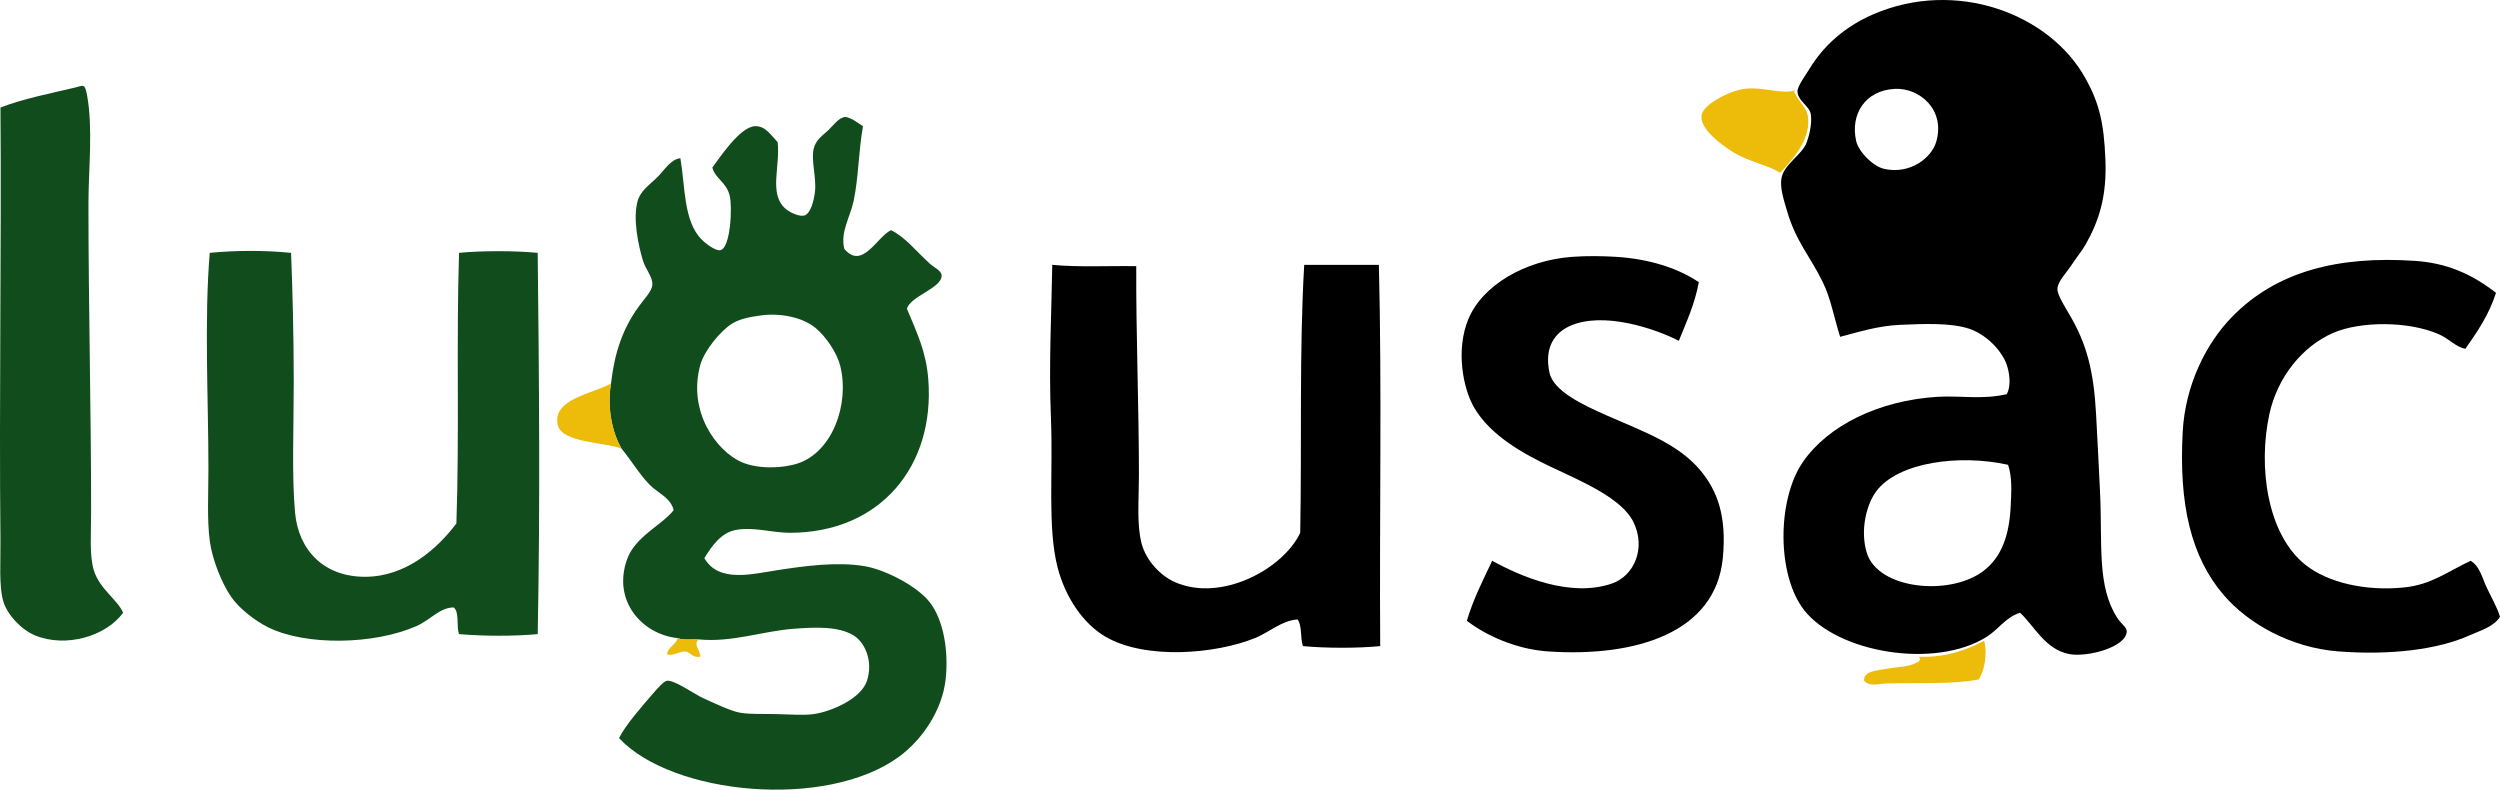
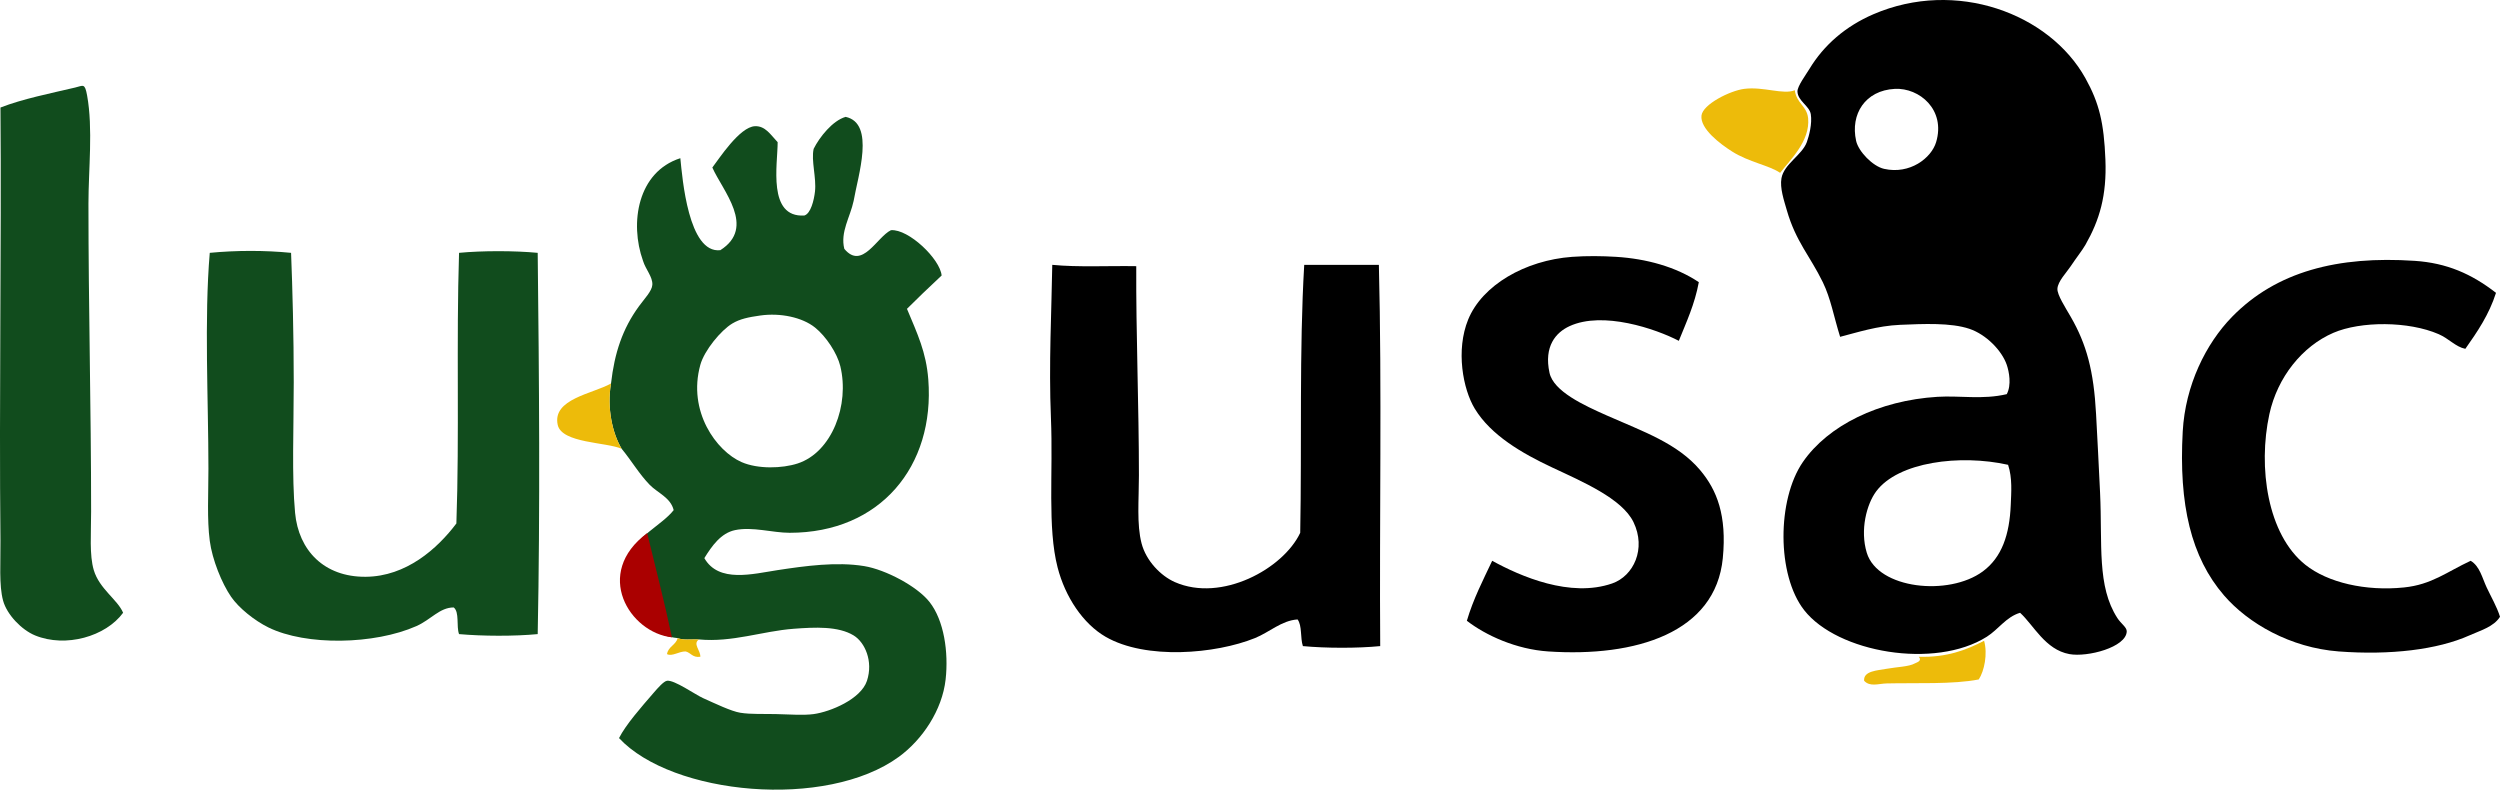
- <svg xmlns="http://www.w3.org/2000/svg" version="1.1" id="LugUSAC_Logo" width="1875.114" height="592.293" viewBox="0 0 1875.114 592.293" overflow="visible" enable-background="new 0 0 1875.114 592.293" xml:space="preserve">
-   <path fill-rule="evenodd" clip-rule="evenodd" d="M1515.159,459.61c-10.469,3.081-16.178,12.43-24.997,17.998  c-38.837,24.521-112.032,11.952-136.982-19.997c-20.601-26.379-20.323-82.843-1-110.986c18.918-27.553,57.097-46.268,100.987-48.994  c16.766-1.041,34.016,2.276,51.993-2c3.694-6.881,1.743-16.904,0-21.997c-3.627-10.596-15.319-22.711-27.996-26.997  c-13.929-4.709-34.597-3.733-51.993-3c-17.021,0.717-32.525,5.805-44.995,8.999c-4.893-15.688-6.985-28.632-12.998-40.995  c-9.518-19.569-20.228-30.396-26.997-53.993c-2.086-7.273-5.327-16.675-3.999-23.997c1.937-10.676,15.463-17.361,18.997-26.997  c1.689-4.603,4.127-13.918,3-20.997c-0.995-6.254-9.735-9.85-9.998-16.998c-0.146-3.927,6.261-12.474,8.998-16.998  c10.777-17.809,26.988-31.943,47.994-40.995c61.791-26.625,131.857-0.724,158.98,47.994c10.442,18.756,13.905,33.699,14.998,60.992  c1.08,26.989-4.385,45.392-14.998,63.992c-2.354,4.125-7.026,9.983-10.999,15.998c-3.154,4.776-9.75,11.394-9.999,16.998  c-0.199,4.506,5.947,13.978,9.999,20.998c11.917,20.645,17.271,40.691,18.998,72.991c0.939,17.565,2.048,38.551,2.999,58.992  c1.811,38.893-2.486,70.076,12.999,93.988c2.751,4.249,7.104,6.878,6.999,9.999c-0.4,11.864-29.448,19.478-42.995,16.997  C1533.972,487.278,1525.386,468.908,1515.159,459.61z M1392.175,105.655c1.773,7.982,12.461,19.075,20.997,20.997  c19.366,4.362,35.407-8.103,38.995-19.998c7.344-24.34-12.554-40.96-30.996-39.995  C1398.952,67.822,1387.729,85.648,1392.175,105.655z M1407.173,368.622c-7.045,9.514-12.228,28.845-6.999,45.994  c8.318,27.29,61.513,32.736,86.989,13.998c14.321-10.533,20.104-27.656,20.997-49.993c0.366-9.157,1.286-20.091-2-29.996  C1470.115,340.569,1423.608,346.428,1407.173,368.622z" />
-   <path fill-rule="evenodd" clip-rule="evenodd" fill="#114C1D" d="M92.337,459.61c-13.042,17.796-43.026,26.384-65.991,16.998  c-10.134-4.141-21.102-15.563-23.997-25.996c-3.229-11.636-1.833-29.088-2-44.995c-1.1-105.069,0.829-223.066,0-324.959  C16.875,74.197,37.93,70.009,56.342,65.66c6.168-1.457,7.262-3.555,8.999,5.999c4.515,24.835,1,55.476,1,80.99  c0,78.497,2,152.734,2,230.971c0,16.742-1.356,32.694,2,43.995C74.527,441.715,88.276,449.817,92.337,459.61z" />
-   <path fill-rule="evenodd" clip-rule="evenodd" fill="#114C1D" d="M524.283,479.608c-5.451-0.215-12.021,0.688-15.998-1  c-26.215-2.676-49.152-27.464-37.995-58.992c6.14-17.352,25.997-25.508,34.996-36.996c-2.247-9.415-12.11-12.934-17.998-18.997  c-7.982-8.221-13.591-18.04-20.997-26.997c-6.921-11.445-11.208-30.738-7.999-48.994c2.605-22.867,8.588-41.005,20.998-57.993  c4.171-5.711,9.696-11.319,9.999-15.998c0.383-5.921-5.055-11.583-6.999-17.998c-3.648-12.036-7.764-31.798-4-44.994  c2.236-7.841,9.162-12.162,14.998-17.998c5.217-5.217,9.638-13.071,16.998-13.999c3.689,20.789,2.234,47.229,15.998,60.993  c3.417,3.416,10.514,8.696,13.999,7.999c7.725-1.545,9.135-32.657,6.999-40.995c-2.642-10.315-10.688-12.374-12.999-20.998  c4.851-6.245,20.408-30.538,31.996-30.996c7.695-0.304,11.61,6.262,16.998,11.999c2.075,18.381-6.887,38.933,5.999,49.994  c3.406,2.924,10.472,6.017,13.999,5c4.83-1.393,7.271-11.492,7.999-17.998c1.159-10.358-2.977-23.219-1-31.996  c1.569-6.968,7.176-10.331,10.999-13.998c4.484-4.302,7.677-9.438,12.999-9.999c5.38,1.286,8.896,4.436,12.998,6.999  c-3.387,19.205-3.286,38.426-6.999,55.993c-2.589,12.252-10.162,23.386-6.999,35.996c13.353,16.128,24.398-8.88,34.996-13.999  c10.746,5.16,18.953,15.852,28.997,24.997c3.441,3.134,8.919,5.342,8.999,8.999c0.207,9.533-23.856,15.633-25.997,24.997  c7.873,18.855,14.416,32.453,15.998,52.994c5.015,65.101-36.08,114.985-103.987,114.985c-12.842,0-27.954-4.769-40.995-2  c-10.532,2.236-17.261,11.746-22.997,20.998c10.735,18.834,36.354,11.833,54.993,8.999c20.518-3.121,44.269-6.422,64.992-3  c15.912,2.627,39.745,15.153,48.994,26.997c10.805,13.835,14.271,37.521,11.998,57.992c-2.561,23.062-17.422,45.138-34.995,57.993  c-54.499,39.864-170.181,28.775-209.974-13.999c5.183-10.152,16.358-22.857,25.997-33.995c3.073-3.552,7.51-8.634,9.999-8.999  c5.435-0.798,21.225,10.415,26.997,12.998c9.15,4.095,21.182,9.904,27.997,10.999c8.049,1.292,18.165,0.754,26.997,1  c9.961,0.277,20.59,1.013,27.997,0c12.526-1.714,35.476-11.194,39.995-24.997c4.854-14.824-1.686-28.929-9.999-33.996  c-11.553-7.041-29.03-6.21-44.994-4.999C571.671,473.4,549.261,481.959,524.283,479.608z M549.28,242.637  c-8.483,5.046-20.984,20.142-23.997,30.997c-9.701,34.953,12.056,64.739,30.996,72.991c12.172,5.304,30.38,4.789,41.995,1  c25.798-8.417,39.067-44.021,31.996-72.991c-2.345-9.607-10.634-22.322-18.998-28.996c-9.653-7.704-26.04-11.103-40.995-8.999  C561.218,237.913,555.018,239.224,549.28,242.637z" />
-   <path fill-rule="evenodd" clip-rule="evenodd" fill="#114C1D" d="M218.321,189.644c1.066,27.127,2,61.763,2,96.988  c0,34.716-1.54,70.729,1,97.988c2.625,28.17,21.726,48.247,52.993,47.994c30.32-0.245,53.67-20.978,67.992-39.995  c2.332-65.992-0.13-136.78,2-202.975c17.37-1.661,41.623-1.661,58.993,0c1.076,94.132,1.875,191.994,0,285.964  c-17.586,1.687-41.387,1.564-58.993,0c-2.171-5.827,0.453-16.451-4-19.997c-10.503-0.021-17.095,9.173-27.997,13.998  c-31.431,13.912-82.658,14.924-110.986,1c-10.407-5.115-22.231-14.6-27.997-22.997c-6.979-10.165-14.143-27.852-15.998-41.995  c-2.106-16.053-1-35.285-1-53.993c0-51.452-3.214-112.111,1-161.979C177.338,187.743,198.388,187.686,218.321,189.644z" />
-   <path fill-rule="evenodd" clip-rule="evenodd" d="M1100.211,465.61c4.861-16.47,12.166-30.496,18.998-44.995  c21.288,11.714,58.612,27.909,89.988,16.998c16.117-5.604,25.671-26.015,15.998-45.994c-8.572-17.706-38.47-30.42-60.992-40.995  c-22.695-10.656-45.87-24.103-57.993-43.994c-8.98-14.735-14.416-43.987-4.999-66.992c10.532-25.731,42.679-44.424,77.99-46.994  c11.043-0.804,22.563-0.648,32.996,0c22.547,1.401,44.861,7.466,61.992,18.998c-3.071,16.594-9.349,29.98-14.998,43.995  c-17.162-8.947-56.943-22.562-81.99-10.999c-10.254,4.734-19.325,15.077-14.998,34.996c3.027,13.934,25.757,24.354,42.995,31.996  c27.178,12.049,52.974,20.82,69.991,40.995c12.66,15.009,20.092,34.023,16.998,65.992c-5.415,55.946-65.148,74.405-130.984,69.991  C1137.214,486.999,1114.515,476.642,1100.211,465.61z" />
-   <path fill-rule="evenodd" clip-rule="evenodd" d="M1853.117,420.615c6.843,4.08,8.64,12.834,11.998,19.998  c3.345,7.133,7.661,14.478,9.999,21.997c-4.763,7.576-14.547,10.211-22.997,13.998c-23.86,10.694-59.45,14.923-97.987,11.999  c-36.34-2.757-67.949-21.118-85.99-41.995c-24.74-28.629-34.032-68.16-30.996-122.984c1.914-34.551,17.269-65.783,36.996-85.989  c33.17-33.977,79.316-45.861,136.982-41.995c24.072,1.614,42.627,9.739,60.992,23.997c-5.232,16.432-14.053,29.274-22.997,41.995  c-7.304-1.477-12.272-7.633-19.997-10.999c-22.587-9.841-58.513-9.837-78.99-1c-23.23,10.025-41.955,33.202-47.994,60.993  c-8.659,39.854-1.492,90.28,26.997,112.985c16.776,13.371,45.154,19.952,73.99,16.998  C1823.904,438.484,1835.185,428.949,1853.117,420.615z" />
-   <path fill-rule="evenodd" clip-rule="evenodd" d="M978.227,198.643c18.664,0,37.328,0,55.993,0  c2.332,93.322,0.334,190.977,1,285.964c-17.068,1.69-40.915,1.62-57.993,0c-2.04-5.959-0.496-15.502-3.999-19.997  c-12,0.779-21.104,9.604-31.996,13.998c-29.516,11.906-81.776,16.464-111.986-1c-16.842-9.735-30.274-29.791-35.996-51.993  c-7.747-30.065-3.276-71.104-5-111.986c-1.696-40.256,0.5-81.477,1-114.985c19.435,1.896,42.017,0.644,62.992,1  c-0.247,49.775,2,105.072,2,156.98c0,18.287-1.768,36.636,2,50.993c3.415,13.012,14.328,24.304,24.997,28.996  c34.946,15.371,81.293-9.975,93.988-36.995C976.479,332.879,974.45,262.859,978.227,198.643z" />
-   <path fill-rule="evenodd" clip-rule="evenodd" fill="#EDBB0A" d="M458.292,287.632c-3.209,18.255,1.078,37.548,7.999,48.994  c-11.246-5.062-45.031-4.103-47.994-17.997C414.146,299.167,444.572,295.384,458.292,287.632z" />
-   <path fill-rule="evenodd" clip-rule="evenodd" fill="#EDBB0A" d="M508.285,478.608c3.978,1.688,10.547,0.785,15.998,1  c-4.949,3.246,1.25,8.259,1,12.998c-5.847,0.848-7.024-2.975-10.999-3.999c-5.103-0.103-10.167,4.035-13.998,1.999  C501.201,484.855,506.896,483.884,508.285,478.608z" />
-   <path fill-rule="evenodd" clip-rule="evenodd" fill="#EDBB0A" d="M1488.163,480.608c2.779,9.91,0.132,22.699-4,28.996  c-19.17,3.822-47.301,2.475-68.991,3c-6.361,0.153-12.569,2.781-16.998-2c-0.646-7.416,9.975-7.717,16.998-8.999  c7.641-1.396,16.566-1.51,20.997-3.999c1.363-0.766,5.775-1.758,3-5C1460.129,493.236,1474.784,487.56,1488.163,480.608z" />
-   <path fill-rule="evenodd" clip-rule="evenodd" fill="#EDBB0A" d="M1335.182,129.652c-8.067-5.594-23.27-7.952-35.995-15.998  c-9.156-5.79-24.156-17.158-22.997-26.997c0.993-8.436,21.409-18.622,31.996-19.997c14.522-1.887,29.401,4.61,37.995,1  c0.102,1.122-1.453,1.557,0,2c3.356,7.713,9.191,10.352,9.998,18.998C1357.782,105.83,1343.576,120.387,1335.182,129.652z" />
+ <svg xmlns="http://www.w3.org/2000/svg" version="1.3" id="LugUSAC_Logo" width="1875.114" height="592.293" viewBox="0 0 1875.114 592.293" overflow="visible" enable-background="new 0 0 1875.114 592.293" xml:space="preserve">
+   <path clip-rule="evenodd" d="M1515.159,459.61c-10.469,3.081-16.178,12.43-24.997,17.998  c-38.837,24.521-112.032,11.952-136.982-19.997c-20.601-26.379-20.323-82.843-1-110.986c18.918-27.553,57.097-46.268,100.987-48.994  c16.766-1.041,34.016,2.276,51.993-2c3.694-6.881,1.743-16.904,0-21.997c-3.627-10.596-15.319-22.711-27.996-26.997  c-13.929-4.709-34.597-3.733-51.993-3c-17.021,0.717-32.525,5.805-44.995,8.999c-4.893-15.688-6.985-28.632-12.998-40.995  c-9.518-19.569-20.228-30.396-26.997-53.993c-2.086-7.273-5.327-16.675-3.999-23.997c1.937-10.676,15.463-17.361,18.997-26.997  c1.689-4.603,4.127-13.918,3-20.997c-0.995-6.254-9.735-9.85-9.998-16.998c-0.146-3.927,6.261-12.474,8.998-16.998  c10.777-17.809,26.988-31.943,47.994-40.995c61.791-26.625,131.857-0.724,158.98,47.994c10.442,18.756,13.905,33.699,14.998,60.992  c1.08,26.989-4.385,45.392-14.998,63.992c-2.354,4.125-7.026,9.983-10.999,15.998c-3.154,4.776-9.75,11.394-9.999,16.998  c-0.199,4.506,5.947,13.978,9.999,20.998c11.917,20.645,17.271,40.691,18.998,72.991c0.939,17.565,2.048,38.551,2.999,58.992  c1.811,38.893-2.486,70.076,12.999,93.988c2.751,4.249,7.104,6.878,6.999,9.999c-0.4,11.864-29.448,19.478-42.995,16.997  C1533.972,487.278,1525.386,468.908,1515.159,459.61z M1392.175,105.655c1.773,7.982,12.461,19.075,20.997,20.997  c19.366,4.362,35.407-8.103,38.995-19.998c7.344-24.34-12.554-40.96-30.996-39.995  C1398.952,67.822,1387.729,85.648,1392.175,105.655z M1407.173,368.622c-7.045,9.514-12.228,28.845-6.999,45.994  c8.318,27.29,61.513,32.736,86.989,13.998c14.321-10.533,20.104-27.656,20.997-49.993c0.366-9.157,1.286-20.091-2-29.996  C1470.115,340.569,1423.608,346.428,1407.173,368.622z" id="path2454" fill-rule="evenodd" />
+   <path clip-rule="evenodd" d="M92.337,459.61c-13.042,17.796-43.026,26.384-65.991,16.998  c-10.134-4.141-21.102-15.563-23.997-25.996c-3.229-11.636-1.833-29.088-2-44.995c-1.1-105.069,0.829-223.066,0-324.959  C16.875,74.197,37.93,70.009,56.342,65.66c6.168-1.457,7.262-3.555,8.999,5.999c4.515,24.835,1,55.476,1,80.99  c0,78.497,2,152.734,2,230.971c0,16.742-1.356,32.694,2,43.995C74.527,441.715,88.276,449.817,92.337,459.61z" id="path2456" fill-rule="evenodd" fill="#114C1D" />
+   <path clip-rule="evenodd" d="M 524.283,479.608 C 518.832,479.393 512.262,480.296 508.285,478.608 C 482.07,475.932 459.133,451.144 470.29,419.616 C 476.43,402.264 496.287,394.108 505.286,382.62 C 503.039,373.205 493.176,369.686 487.288,363.623 C 479.306,355.402 473.697,345.583 466.291,336.626 C 459.37,325.181 455.083,305.888 458.292,287.632 C 460.897,264.765 466.88,246.627 479.29,229.639 C 483.461,223.928 488.986,218.32 489.289,213.641 C 489.672,207.72 484.234,202.058 482.29,195.643 C 472.096,167.215 478.275,128.908 510.286,118.652 C 511.799,133.502 516.307,190.396 540.283,187.644 C 567.3,170.481 541.941,143.025 534.283,125.651 C 539.134,119.406 554.691,95.113 566.279,94.655 C 573.974,94.351 577.889,100.917 583.277,106.654 C 583.288,123.138 575.483,163.341 603.275,161.648 C 608.105,160.255 610.546,150.156 611.274,143.65 C 612.433,133.292 608.297,120.431 610.274,111.654 C 614.552,102.99 624.455,90.446 634.272,87.657 C 656.658,92.492 643.46,131.945 640.271,150.649 C 637.682,162.901 630.109,174.035 633.272,186.645 C 646.625,202.773 657.67,177.765 668.268,172.646 C 681.582,171.67 705.108,194.273 706.264,206.642 C 692.63,219.369 690.925,221.21 680.267,231.639 C 688.14,250.494 694.683,264.092 696.265,284.633 C 701.28,349.734 660.185,399.618 592.278,399.618 C 579.436,399.618 564.324,394.849 551.283,397.618 C 540.751,399.854 534.022,409.364 528.286,418.616 C 539.021,437.45 564.64,430.449 583.279,427.615 C 603.797,424.494 627.548,421.193 648.271,424.615 C 664.183,427.242 688.016,439.768 697.265,451.612 C 708.07,465.447 711.536,489.133 709.263,509.604 C 706.702,532.666 691.841,554.742 674.268,567.597 C 619.769,607.461 504.087,596.372 464.294,553.598 C 469.477,543.446 480.652,530.741 490.291,519.603 C 493.364,516.051 497.801,510.969 500.29,510.604 C 505.725,509.806 521.515,521.019 527.287,523.602 C 536.437,527.697 548.469,533.506 555.284,534.601 C 563.333,535.893 573.449,535.355 582.281,535.601 C 592.242,535.878 602.871,536.614 610.278,535.601 C 622.804,533.887 645.754,524.407 650.273,510.604 C 655.127,495.78 648.587,481.675 640.274,476.608 C 628.721,469.567 611.244,470.398 595.28,471.609 C 571.671,473.4 549.261,481.959 524.283,479.608 z M 549.28,242.637 C 540.797,247.683 528.296,262.779 525.283,273.634 C 515.582,308.587 537.339,338.373 556.279,346.625 C 568.451,351.929 586.659,351.414 598.274,347.625 C 624.072,339.208 637.341,303.604 630.27,274.634 C 627.925,265.027 619.636,252.312 611.272,245.638 C 601.619,237.934 585.232,234.535 570.277,236.639 C 561.218,237.913 555.018,239.224 549.28,242.637 z" id="path2458" fill-rule="evenodd" fill="#114C1D" />
+   <path clip-rule="evenodd" d="M218.321,189.644c1.066,27.127,2,61.763,2,96.988  c0,34.716-1.54,70.729,1,97.988c2.625,28.17,21.726,48.247,52.993,47.994c30.32-0.245,53.67-20.978,67.992-39.995  c2.332-65.992-0.13-136.78,2-202.975c17.37-1.661,41.623-1.661,58.993,0c1.076,94.132,1.875,191.994,0,285.964  c-17.586,1.687-41.387,1.564-58.993,0c-2.171-5.827,0.453-16.451-4-19.997c-10.503-0.021-17.095,9.173-27.997,13.998  c-31.431,13.912-82.658,14.924-110.986,1c-10.407-5.115-22.231-14.6-27.997-22.997c-6.979-10.165-14.143-27.852-15.998-41.995  c-2.106-16.053-1-35.285-1-53.993c0-51.452-3.214-112.111,1-161.979C177.338,187.743,198.388,187.686,218.321,189.644z" id="path2460" fill-rule="evenodd" fill="#114C1D" />
+   <path clip-rule="evenodd" d="M1100.211,465.61c4.861-16.47,12.166-30.496,18.998-44.995  c21.288,11.714,58.612,27.909,89.988,16.998c16.117-5.604,25.671-26.015,15.998-45.994c-8.572-17.706-38.47-30.42-60.992-40.995  c-22.695-10.656-45.87-24.103-57.993-43.994c-8.98-14.735-14.416-43.987-4.999-66.992c10.532-25.731,42.679-44.424,77.99-46.994  c11.043-0.804,22.563-0.648,32.996,0c22.547,1.401,44.861,7.466,61.992,18.998c-3.071,16.594-9.349,29.98-14.998,43.995  c-17.162-8.947-56.943-22.562-81.99-10.999c-10.254,4.734-19.325,15.077-14.998,34.996c3.027,13.934,25.757,24.354,42.995,31.996  c27.178,12.049,52.974,20.82,69.991,40.995c12.66,15.009,20.092,34.023,16.998,65.992c-5.415,55.946-65.148,74.405-130.984,69.991  C1137.214,486.999,1114.515,476.642,1100.211,465.61z" id="path2462" fill-rule="evenodd" />
+   <path clip-rule="evenodd" d="M1853.117,420.615c6.843,4.08,8.64,12.834,11.998,19.998  c3.345,7.133,7.661,14.478,9.999,21.997c-4.763,7.576-14.547,10.211-22.997,13.998c-23.86,10.694-59.45,14.923-97.987,11.999  c-36.34-2.757-67.949-21.118-85.99-41.995c-24.74-28.629-34.032-68.16-30.996-122.984c1.914-34.551,17.269-65.783,36.996-85.989  c33.17-33.977,79.316-45.861,136.982-41.995c24.072,1.614,42.627,9.739,60.992,23.997c-5.232,16.432-14.053,29.274-22.997,41.995  c-7.304-1.477-12.272-7.633-19.997-10.999c-22.587-9.841-58.513-9.837-78.99-1c-23.23,10.025-41.955,33.202-47.994,60.993  c-8.659,39.854-1.492,90.28,26.997,112.985c16.776,13.371,45.154,19.952,73.99,16.998  C1823.904,438.484,1835.185,428.949,1853.117,420.615z" id="path2464" fill-rule="evenodd" />
+   <path clip-rule="evenodd" d="M978.227,198.643c18.664,0,37.328,0,55.993,0  c2.332,93.322,0.334,190.977,1,285.964c-17.068,1.69-40.915,1.62-57.993,0c-2.04-5.959-0.496-15.502-3.999-19.997  c-12,0.779-21.104,9.604-31.996,13.998c-29.516,11.906-81.776,16.464-111.986-1c-16.842-9.735-30.274-29.791-35.996-51.993  c-7.747-30.065-3.276-71.104-5-111.986c-1.696-40.256,0.5-81.477,1-114.985c19.435,1.896,42.017,0.644,62.992,1  c-0.247,49.775,2,105.072,2,156.98c0,18.287-1.768,36.636,2,50.993c3.415,13.012,14.328,24.304,24.997,28.996  c34.946,15.371,81.293-9.975,93.988-36.995C976.479,332.879,974.45,262.859,978.227,198.643z" id="path2466" fill-rule="evenodd" />
+   <path clip-rule="evenodd" d="M458.292,287.632c-3.209,18.255,1.078,37.548,7.999,48.994  c-11.246-5.062-45.031-4.103-47.994-17.997C414.146,299.167,444.572,295.384,458.292,287.632z" id="path2468" fill-rule="evenodd" fill="#EDBB0A" />
+   <path clip-rule="evenodd" d="M508.285,478.608c3.978,1.688,10.547,0.785,15.998,1  c-4.949,3.246,1.25,8.259,1,12.998c-5.847,0.848-7.024-2.975-10.999-3.999c-5.103-0.103-10.167,4.035-13.998,1.999  C501.201,484.855,506.896,483.884,508.285,478.608z" id="path2470" fill-rule="evenodd" fill="#EDBB0A" />
+   <path clip-rule="evenodd" d="M1488.163,480.608c2.779,9.91,0.132,22.699-4,28.996  c-19.17,3.822-47.301,2.475-68.991,3c-6.361,0.153-12.569,2.781-16.998-2c-0.646-7.416,9.975-7.717,16.998-8.999  c7.641-1.396,16.566-1.51,20.997-3.999c1.363-0.766,5.775-1.758,3-5C1460.129,493.236,1474.784,487.56,1488.163,480.608z" id="path2472" fill-rule="evenodd" fill="#EDBB0A" />
+   <path clip-rule="evenodd" d="M 1335.182,129.652 C 1327.115,124.058 1311.912,121.7 1299.187,113.654 C 1290.031,107.864 1275.031,96.496 1276.19,86.657 C 1277.183,78.221 1297.599,68.035 1308.186,66.66 C 1322.708,64.773 1337.587,71.27 1346.181,67.66 C 1347.515,77.726 1355.128,79.18 1356.179,88.658 C 1357.782,105.83 1342.716,119.85 1335.182,129.652 z" id="path2474" fill-rule="evenodd" fill="#EDBB0A" />
+   <path style="fill:#aa0000;fill-opacity:1;fill-rule:evenodd;stroke:none;stroke-width:0.934px;stroke-linecap:butt;stroke-linejoin:miter;stroke-opacity:1" d="M 503.981,478.03 C 498.478,451.878 491.714,425.868 485.406,399.858 C 444.767,430.053 472.074,474.526 503.981,478.03 z" id="path2497" />
</svg>
